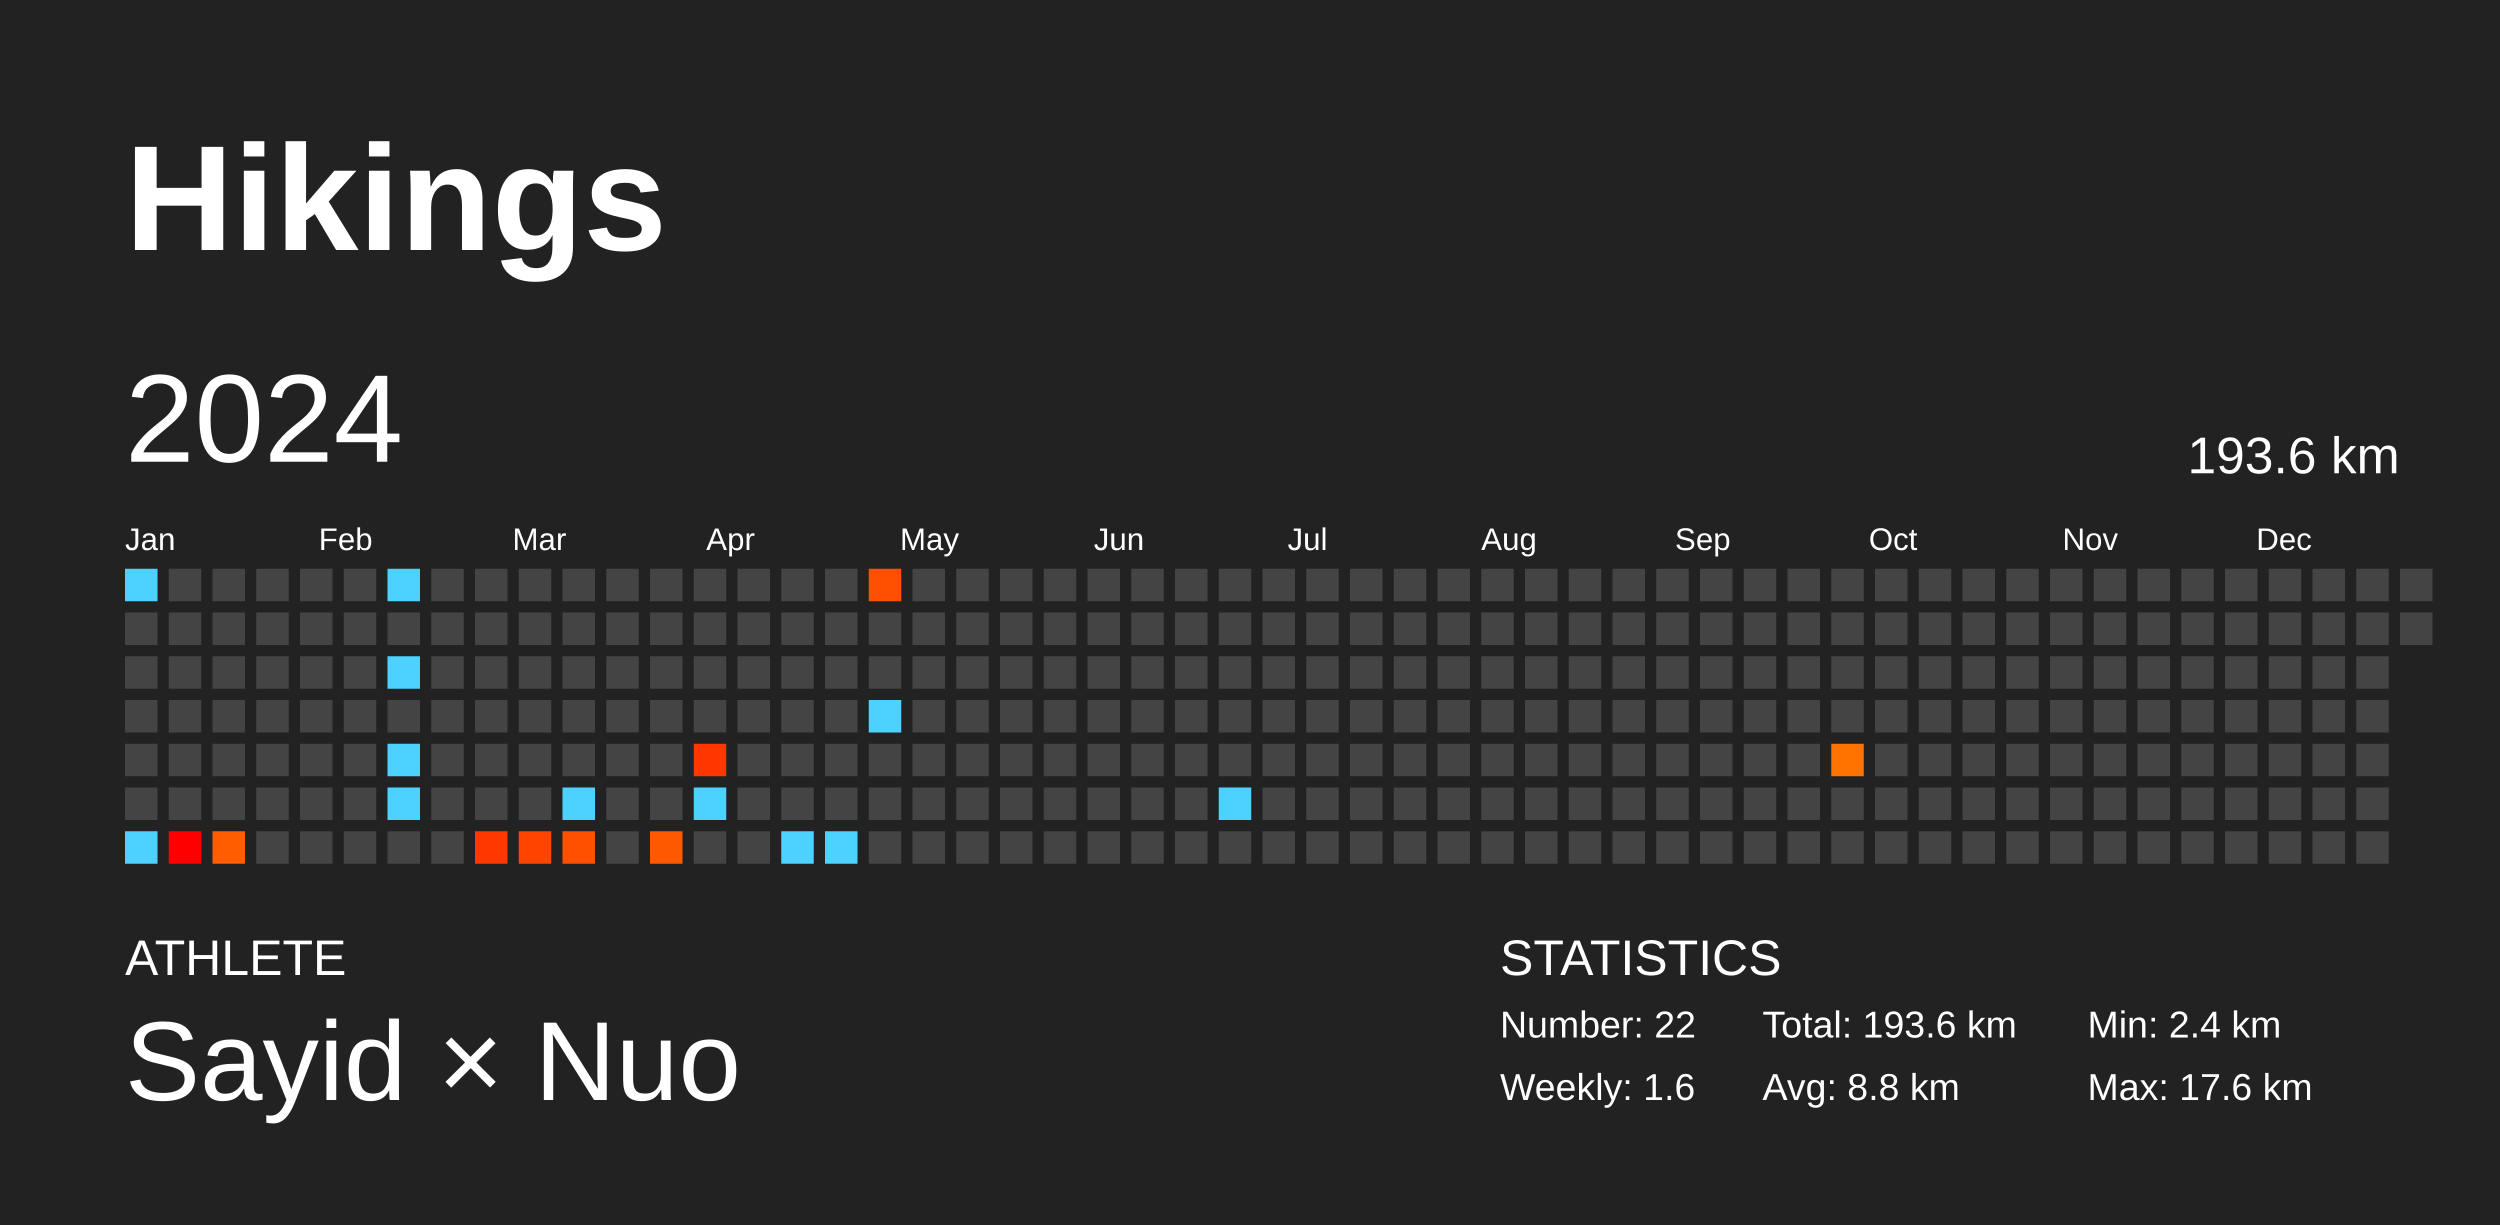
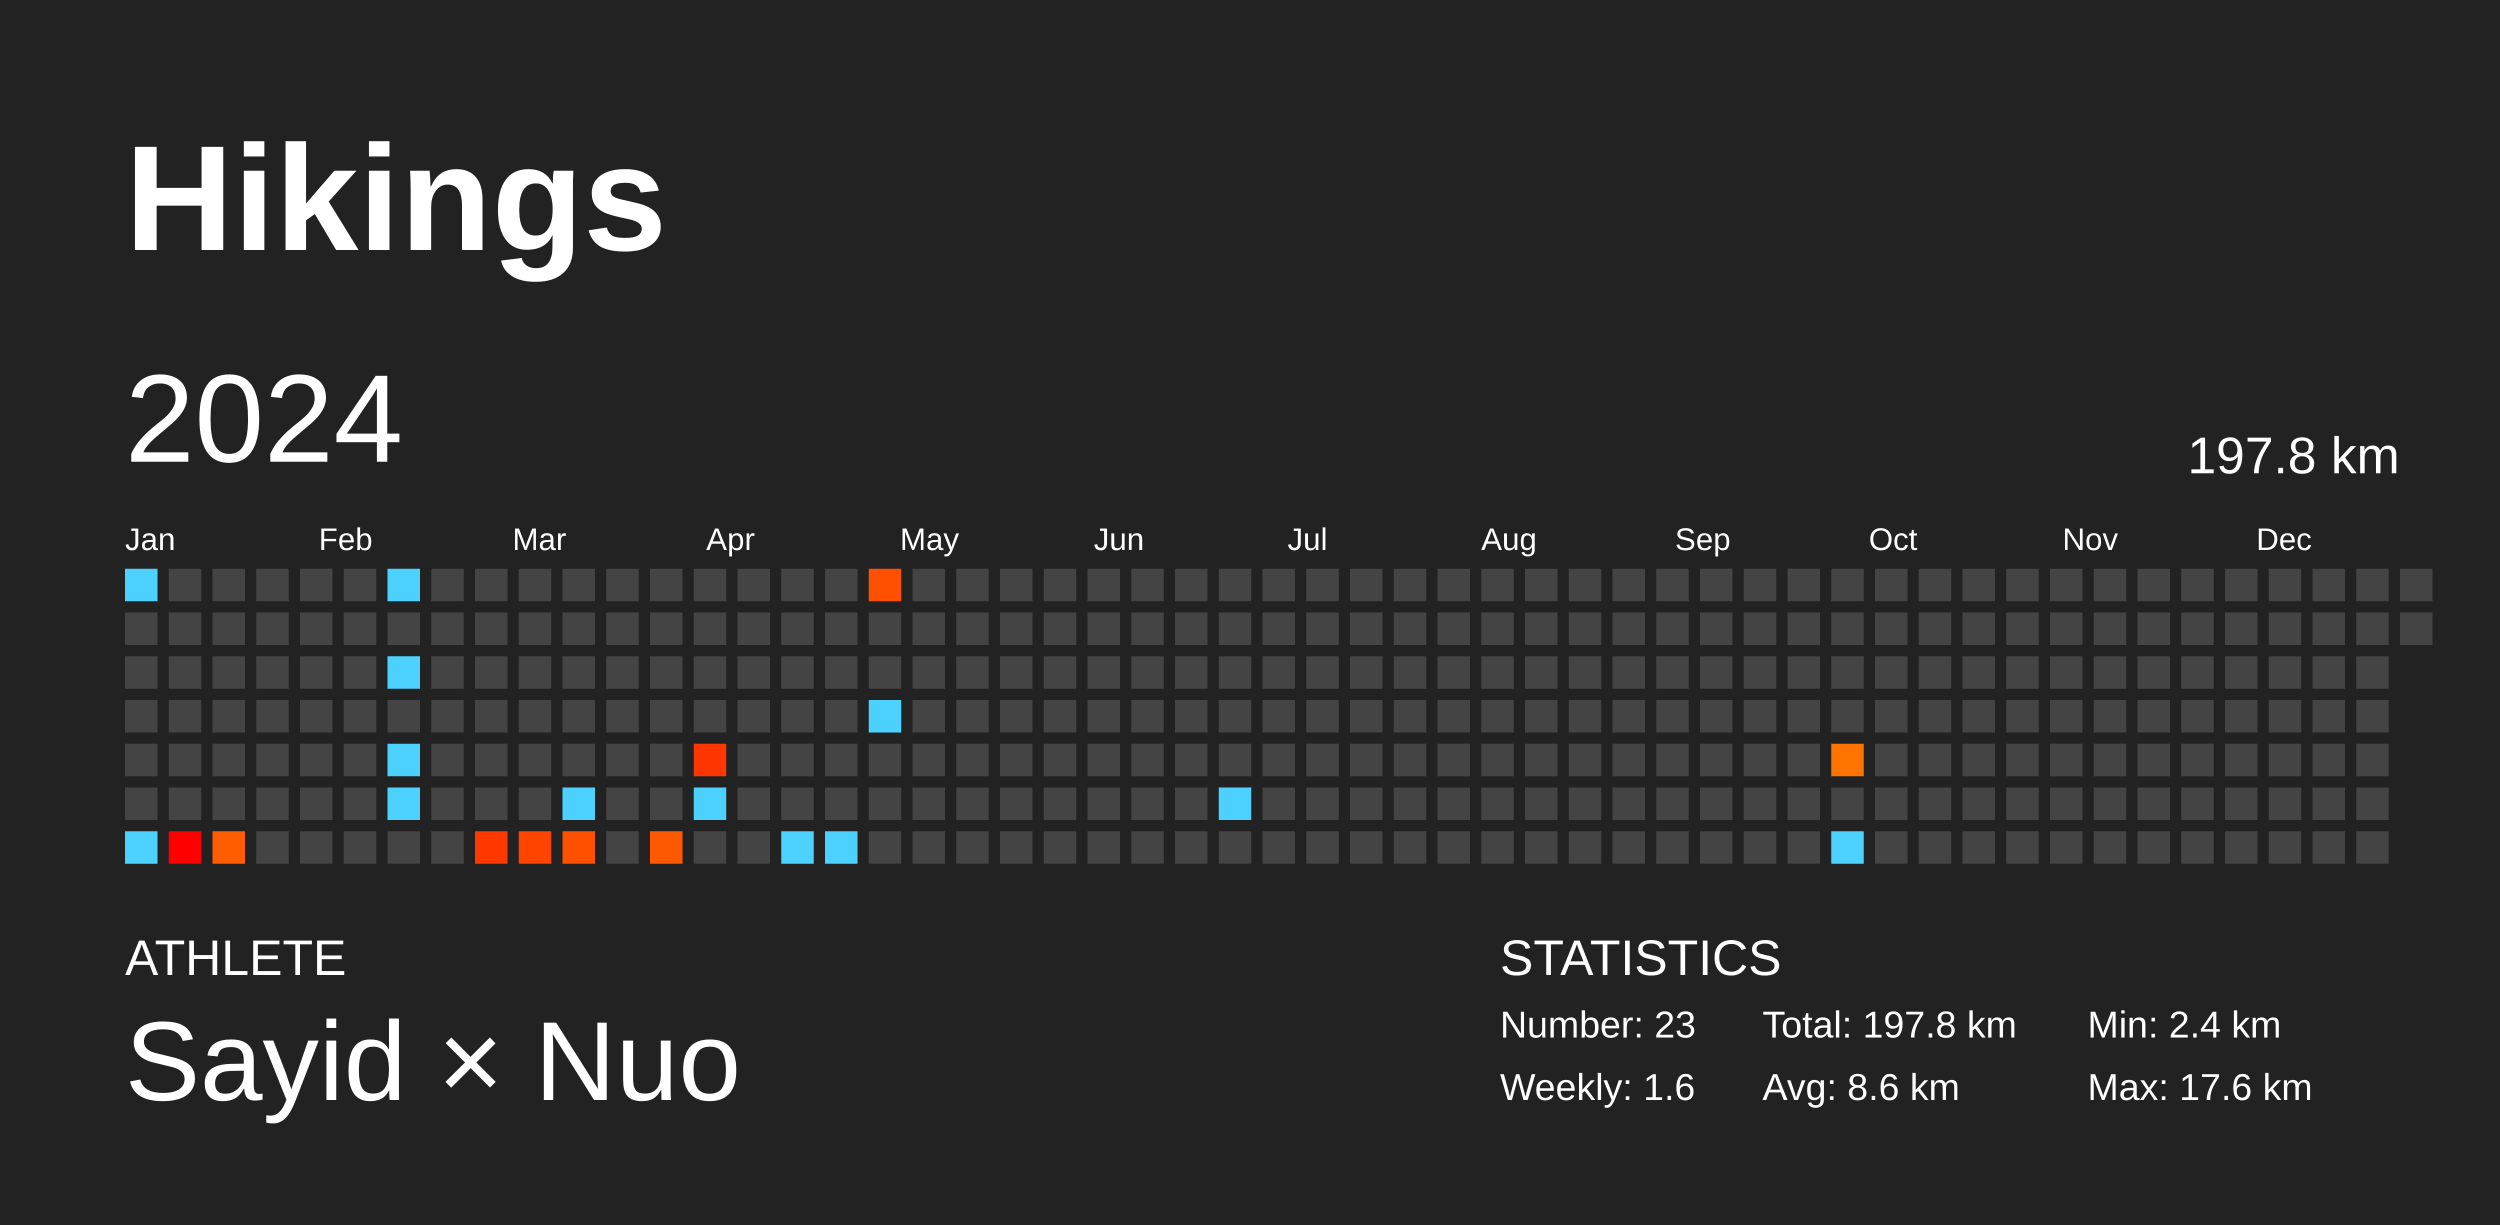
<svg xmlns="http://www.w3.org/2000/svg" baseProfile="full" height="98mm" version="1.1" viewBox="0,0,200,98" width="200mm">
  <defs />
  <rect fill="#222222" height="98" width="200" x="0" y="0" />
  <text fill="#FFFFFF" style="font-size:12px; font-family:Arial; font-weight:bold;" x="10" y="20">Hikings</text>
  <text fill="#FFFFFF" style="font-size:4px; font-family:Arial" x="10" y="78">ATHLETE</text>
  <text fill="#FFFFFF" style="font-size:9px; font-family:Arial" x="10" y="88">Sayid × Nuo</text>
  <text fill="#FFFFFF" style="font-size:4px; font-family:Arial" x="120" y="78">STATISTICS</text>
-   <text fill="#FFFFFF" style="font-size:3px; font-family:Arial" x="120" y="83">Number: 22</text>
+   <text fill="#FFFFFF" style="font-size:3px; font-family:Arial" x="120" y="83">Number: 23</text>
  <text fill="#FFFFFF" style="font-size:3px; font-family:Arial" x="120" y="88">Weekly: 1.6</text>
-   <text fill="#FFFFFF" style="font-size:3px; font-family:Arial" x="141" y="83">Total: 193.6 km</text>
-   <text fill="#FFFFFF" style="font-size:3px; font-family:Arial" x="141" y="88">Avg: 8.8 km</text>
+   <text fill="#FFFFFF" style="font-size:3px; font-family:Arial" x="141" y="83">Total: 197.8 km</text>
+   <text fill="#FFFFFF" style="font-size:3px; font-family:Arial" x="141" y="88">Avg: 8.6 km</text>
  <text fill="#FFFFFF" style="font-size:3px; font-family:Arial" x="167" y="83">Min: 2.4 km</text>
  <text fill="#FFFFFF" style="font-size:3px; font-family:Arial" x="167" y="88">Max: 17.6 km</text>
  <text dominant-baseline="hanging" fill="#FFFFFF" style="font-size:10.0px; font-family:Arial;" x="10" y="30">2024</text>
-   <text dominant-baseline="hanging" fill="#FFFFFF" style="font-size:4.125px; font-family:Arial;" x="175" y="35">193.6 km</text>
+   <text dominant-baseline="hanging" fill="#FFFFFF" style="font-size:4.125px; font-family:Arial;" x="175" y="35">197.8 km</text>
  <text fill="#FFFFFF" style="font-size:2.5px; font-family:Arial" x="10.0" y="44">Jan</text>
  <text fill="#FFFFFF" style="font-size:2.5px; font-family:Arial" x="25.5" y="44">Feb</text>
  <text fill="#FFFFFF" style="font-size:2.5px; font-family:Arial" x="41.0" y="44">Mar</text>
  <text fill="#FFFFFF" style="font-size:2.5px; font-family:Arial" x="56.5" y="44">Apr</text>
  <text fill="#FFFFFF" style="font-size:2.5px; font-family:Arial" x="72.0" y="44">May</text>
  <text fill="#FFFFFF" style="font-size:2.5px; font-family:Arial" x="87.5" y="44">Jun</text>
  <text fill="#FFFFFF" style="font-size:2.5px; font-family:Arial" x="103.0" y="44">Jul</text>
  <text fill="#FFFFFF" style="font-size:2.5px; font-family:Arial" x="118.5" y="44">Aug</text>
  <text fill="#FFFFFF" style="font-size:2.5px; font-family:Arial" x="134.0" y="44">Sep</text>
  <text fill="#FFFFFF" style="font-size:2.5px; font-family:Arial" x="149.5" y="44">Oct</text>
  <text fill="#FFFFFF" style="font-size:2.5px; font-family:Arial" x="165.0" y="44">Nov</text>
  <text fill="#FFFFFF" style="font-size:2.5px; font-family:Arial" x="180.5" y="44">Dec</text>
  <rect fill="#4dd2ff" height="2.6" width="2.6" x="10.0" y="45.5" />
  <rect fill="#444444" height="2.6" width="2.6" x="10.0" y="49.0" />
  <rect fill="#444444" height="2.6" width="2.6" x="10.0" y="52.5" />
  <rect fill="#444444" height="2.6" width="2.6" x="10.0" y="56.0" />
  <rect fill="#444444" height="2.6" width="2.6" x="10.0" y="59.5" />
  <rect fill="#444444" height="2.6" width="2.6" x="10.0" y="63.0" />
  <rect fill="#4dd2ff" height="2.6" width="2.6" x="10.0" y="66.5" />
  <rect fill="#444444" height="2.6" width="2.6" x="13.5" y="45.5" />
  <rect fill="#444444" height="2.6" width="2.6" x="13.5" y="49.0" />
  <rect fill="#444444" height="2.6" width="2.6" x="13.5" y="52.5" />
  <rect fill="#444444" height="2.6" width="2.6" x="13.5" y="56.0" />
  <rect fill="#444444" height="2.6" width="2.6" x="13.5" y="59.5" />
  <rect fill="#444444" height="2.6" width="2.6" x="13.5" y="63.0" />
  <rect fill="#ff0000" height="2.6" width="2.6" x="13.5" y="66.5" />
  <rect fill="#444444" height="2.6" width="2.6" x="17.0" y="45.5" />
  <rect fill="#444444" height="2.6" width="2.6" x="17.0" y="49.0" />
  <rect fill="#444444" height="2.6" width="2.6" x="17.0" y="52.5" />
  <rect fill="#444444" height="2.6" width="2.6" x="17.0" y="56.0" />
  <rect fill="#444444" height="2.6" width="2.6" x="17.0" y="59.5" />
  <rect fill="#444444" height="2.6" width="2.6" x="17.0" y="63.0" />
  <rect fill="#ff5d00" height="2.6" width="2.6" x="17.0" y="66.5" />
  <rect fill="#444444" height="2.6" width="2.6" x="20.5" y="45.5" />
  <rect fill="#444444" height="2.6" width="2.6" x="20.5" y="49.0" />
  <rect fill="#444444" height="2.6" width="2.6" x="20.5" y="52.5" />
  <rect fill="#444444" height="2.6" width="2.6" x="20.5" y="56.0" />
  <rect fill="#444444" height="2.6" width="2.6" x="20.5" y="59.5" />
  <rect fill="#444444" height="2.6" width="2.6" x="20.5" y="63.0" />
  <rect fill="#444444" height="2.6" width="2.6" x="20.5" y="66.5" />
  <rect fill="#444444" height="2.6" width="2.6" x="24.0" y="45.5" />
  <rect fill="#444444" height="2.6" width="2.6" x="24.0" y="49.0" />
  <rect fill="#444444" height="2.6" width="2.6" x="24.0" y="52.5" />
  <rect fill="#444444" height="2.6" width="2.6" x="24.0" y="56.0" />
  <rect fill="#444444" height="2.6" width="2.6" x="24.0" y="59.5" />
  <rect fill="#444444" height="2.6" width="2.6" x="24.0" y="63.0" />
  <rect fill="#444444" height="2.6" width="2.6" x="24.0" y="66.5" />
  <rect fill="#444444" height="2.6" width="2.6" x="27.5" y="45.5" />
  <rect fill="#444444" height="2.6" width="2.6" x="27.5" y="49.0" />
  <rect fill="#444444" height="2.6" width="2.6" x="27.5" y="52.5" />
  <rect fill="#444444" height="2.6" width="2.6" x="27.5" y="56.0" />
  <rect fill="#444444" height="2.6" width="2.6" x="27.5" y="59.5" />
  <rect fill="#444444" height="2.6" width="2.6" x="27.5" y="63.0" />
  <rect fill="#444444" height="2.6" width="2.6" x="27.5" y="66.5" />
  <rect fill="#4dd2ff" height="2.6" width="2.6" x="31.0" y="45.5" />
  <rect fill="#444444" height="2.6" width="2.6" x="31.0" y="49.0" />
  <rect fill="#4dd2ff" height="2.6" width="2.6" x="31.0" y="52.5" />
  <rect fill="#444444" height="2.6" width="2.6" x="31.0" y="56.0" />
  <rect fill="#4dd2ff" height="2.6" width="2.6" x="31.0" y="59.5" />
  <rect fill="#4dd2ff" height="2.6" width="2.6" x="31.0" y="63.0" />
  <rect fill="#444444" height="2.6" width="2.6" x="31.0" y="66.5" />
  <rect fill="#444444" height="2.6" width="2.6" x="34.5" y="45.5" />
  <rect fill="#444444" height="2.6" width="2.6" x="34.5" y="49.0" />
  <rect fill="#444444" height="2.6" width="2.6" x="34.5" y="52.5" />
  <rect fill="#444444" height="2.6" width="2.6" x="34.5" y="56.0" />
  <rect fill="#444444" height="2.6" width="2.6" x="34.5" y="59.5" />
  <rect fill="#444444" height="2.6" width="2.6" x="34.5" y="63.0" />
  <rect fill="#444444" height="2.6" width="2.6" x="34.5" y="66.5" />
  <rect fill="#444444" height="2.6" width="2.6" x="38.0" y="45.5" />
  <rect fill="#444444" height="2.6" width="2.6" x="38.0" y="49.0" />
  <rect fill="#444444" height="2.6" width="2.6" x="38.0" y="52.5" />
  <rect fill="#444444" height="2.6" width="2.6" x="38.0" y="56.0" />
  <rect fill="#444444" height="2.6" width="2.6" x="38.0" y="59.5" />
  <rect fill="#444444" height="2.6" width="2.6" x="38.0" y="63.0" />
  <rect fill="#ff3800" height="2.6" width="2.6" x="38.0" y="66.5" />
  <rect fill="#444444" height="2.6" width="2.6" x="41.5" y="45.5" />
  <rect fill="#444444" height="2.6" width="2.6" x="41.5" y="49.0" />
  <rect fill="#444444" height="2.6" width="2.6" x="41.5" y="52.5" />
  <rect fill="#444444" height="2.6" width="2.6" x="41.5" y="56.0" />
  <rect fill="#444444" height="2.6" width="2.6" x="41.5" y="59.5" />
  <rect fill="#444444" height="2.6" width="2.6" x="41.5" y="63.0" />
  <rect fill="#ff4400" height="2.6" width="2.6" x="41.5" y="66.5" />
  <rect fill="#444444" height="2.6" width="2.6" x="45.0" y="45.5" />
  <rect fill="#444444" height="2.6" width="2.6" x="45.0" y="49.0" />
  <rect fill="#444444" height="2.6" width="2.6" x="45.0" y="52.5" />
  <rect fill="#444444" height="2.6" width="2.6" x="45.0" y="56.0" />
  <rect fill="#444444" height="2.6" width="2.6" x="45.0" y="59.5" />
  <rect fill="#4dd2ff" height="2.6" width="2.6" x="45.0" y="63.0" />
  <rect fill="#ff5000" height="2.6" width="2.6" x="45.0" y="66.5" />
  <rect fill="#444444" height="2.6" width="2.6" x="48.5" y="45.5" />
  <rect fill="#444444" height="2.6" width="2.6" x="48.5" y="49.0" />
  <rect fill="#444444" height="2.6" width="2.6" x="48.5" y="52.5" />
  <rect fill="#444444" height="2.6" width="2.6" x="48.5" y="56.0" />
  <rect fill="#444444" height="2.6" width="2.6" x="48.5" y="59.5" />
  <rect fill="#444444" height="2.6" width="2.6" x="48.5" y="63.0" />
  <rect fill="#444444" height="2.6" width="2.6" x="48.5" y="66.5" />
  <rect fill="#444444" height="2.6" width="2.6" x="52.0" y="45.5" />
  <rect fill="#444444" height="2.6" width="2.6" x="52.0" y="49.0" />
  <rect fill="#444444" height="2.6" width="2.6" x="52.0" y="52.5" />
  <rect fill="#444444" height="2.6" width="2.6" x="52.0" y="56.0" />
  <rect fill="#444444" height="2.6" width="2.6" x="52.0" y="59.5" />
  <rect fill="#444444" height="2.6" width="2.6" x="52.0" y="63.0" />
  <rect fill="#ff5900" height="2.6" width="2.6" x="52.0" y="66.5" />
  <rect fill="#444444" height="2.6" width="2.6" x="55.5" y="45.5" />
  <rect fill="#444444" height="2.6" width="2.6" x="55.5" y="49.0" />
  <rect fill="#444444" height="2.6" width="2.6" x="55.5" y="52.5" />
  <rect fill="#444444" height="2.6" width="2.6" x="55.5" y="56.0" />
  <rect fill="#ff3600" height="2.6" width="2.6" x="55.5" y="59.5" />
  <rect fill="#4dd2ff" height="2.6" width="2.6" x="55.5" y="63.0" />
  <rect fill="#444444" height="2.6" width="2.6" x="55.5" y="66.5" />
  <rect fill="#444444" height="2.6" width="2.6" x="59.0" y="45.5" />
  <rect fill="#444444" height="2.6" width="2.6" x="59.0" y="49.0" />
  <rect fill="#444444" height="2.6" width="2.6" x="59.0" y="52.5" />
  <rect fill="#444444" height="2.6" width="2.6" x="59.0" y="56.0" />
  <rect fill="#444444" height="2.6" width="2.6" x="59.0" y="59.5" />
  <rect fill="#444444" height="2.6" width="2.6" x="59.0" y="63.0" />
  <rect fill="#444444" height="2.6" width="2.6" x="59.0" y="66.5" />
  <rect fill="#444444" height="2.6" width="2.6" x="62.5" y="45.5" />
  <rect fill="#444444" height="2.6" width="2.6" x="62.5" y="49.0" />
  <rect fill="#444444" height="2.6" width="2.6" x="62.5" y="52.5" />
  <rect fill="#444444" height="2.6" width="2.6" x="62.5" y="56.0" />
  <rect fill="#444444" height="2.6" width="2.6" x="62.5" y="59.5" />
  <rect fill="#444444" height="2.6" width="2.6" x="62.5" y="63.0" />
  <rect fill="#4dd2ff" height="2.6" width="2.6" x="62.5" y="66.5" />
  <rect fill="#444444" height="2.6" width="2.6" x="66.0" y="45.5" />
  <rect fill="#444444" height="2.6" width="2.6" x="66.0" y="49.0" />
  <rect fill="#444444" height="2.6" width="2.6" x="66.0" y="52.5" />
  <rect fill="#444444" height="2.6" width="2.6" x="66.0" y="56.0" />
  <rect fill="#444444" height="2.6" width="2.6" x="66.0" y="59.5" />
  <rect fill="#444444" height="2.6" width="2.6" x="66.0" y="63.0" />
  <rect fill="#4dd2ff" height="2.6" width="2.6" x="66.0" y="66.5" />
  <rect fill="#ff4f00" height="2.6" width="2.6" x="69.5" y="45.5" />
  <rect fill="#444444" height="2.6" width="2.6" x="69.5" y="49.0" />
  <rect fill="#444444" height="2.6" width="2.6" x="69.5" y="52.5" />
  <rect fill="#4dd2ff" height="2.6" width="2.6" x="69.5" y="56.0" />
  <rect fill="#444444" height="2.6" width="2.6" x="69.5" y="59.5" />
  <rect fill="#444444" height="2.6" width="2.6" x="69.5" y="63.0" />
  <rect fill="#444444" height="2.6" width="2.6" x="69.5" y="66.5" />
  <rect fill="#444444" height="2.6" width="2.6" x="73.0" y="45.5" />
  <rect fill="#444444" height="2.6" width="2.6" x="73.0" y="49.0" />
  <rect fill="#444444" height="2.6" width="2.6" x="73.0" y="52.5" />
  <rect fill="#444444" height="2.6" width="2.6" x="73.0" y="56.0" />
  <rect fill="#444444" height="2.6" width="2.6" x="73.0" y="59.5" />
  <rect fill="#444444" height="2.6" width="2.6" x="73.0" y="63.0" />
  <rect fill="#444444" height="2.6" width="2.6" x="73.0" y="66.5" />
  <rect fill="#444444" height="2.6" width="2.6" x="76.5" y="45.5" />
  <rect fill="#444444" height="2.6" width="2.6" x="76.5" y="49.0" />
  <rect fill="#444444" height="2.6" width="2.6" x="76.5" y="52.5" />
  <rect fill="#444444" height="2.6" width="2.6" x="76.5" y="56.0" />
  <rect fill="#444444" height="2.6" width="2.6" x="76.5" y="59.5" />
  <rect fill="#444444" height="2.6" width="2.6" x="76.5" y="63.0" />
  <rect fill="#444444" height="2.6" width="2.6" x="76.5" y="66.5" />
  <rect fill="#444444" height="2.6" width="2.6" x="80.0" y="45.5" />
  <rect fill="#444444" height="2.6" width="2.6" x="80.0" y="49.0" />
  <rect fill="#444444" height="2.6" width="2.6" x="80.0" y="52.5" />
  <rect fill="#444444" height="2.6" width="2.6" x="80.0" y="56.0" />
  <rect fill="#444444" height="2.6" width="2.6" x="80.0" y="59.5" />
  <rect fill="#444444" height="2.6" width="2.6" x="80.0" y="63.0" />
  <rect fill="#444444" height="2.6" width="2.6" x="80.0" y="66.5" />
  <rect fill="#444444" height="2.6" width="2.6" x="83.5" y="45.5" />
  <rect fill="#444444" height="2.6" width="2.6" x="83.5" y="49.0" />
  <rect fill="#444444" height="2.6" width="2.6" x="83.5" y="52.5" />
  <rect fill="#444444" height="2.6" width="2.6" x="83.5" y="56.0" />
  <rect fill="#444444" height="2.6" width="2.6" x="83.5" y="59.5" />
  <rect fill="#444444" height="2.6" width="2.6" x="83.5" y="63.0" />
  <rect fill="#444444" height="2.6" width="2.6" x="83.5" y="66.5" />
  <rect fill="#444444" height="2.6" width="2.6" x="87.0" y="45.5" />
  <rect fill="#444444" height="2.6" width="2.6" x="87.0" y="49.0" />
  <rect fill="#444444" height="2.6" width="2.6" x="87.0" y="52.5" />
  <rect fill="#444444" height="2.6" width="2.6" x="87.0" y="56.0" />
  <rect fill="#444444" height="2.6" width="2.6" x="87.0" y="59.5" />
  <rect fill="#444444" height="2.6" width="2.6" x="87.0" y="63.0" />
  <rect fill="#444444" height="2.6" width="2.6" x="87.0" y="66.5" />
  <rect fill="#444444" height="2.6" width="2.6" x="90.5" y="45.5" />
  <rect fill="#444444" height="2.6" width="2.6" x="90.5" y="49.0" />
  <rect fill="#444444" height="2.6" width="2.6" x="90.5" y="52.5" />
  <rect fill="#444444" height="2.6" width="2.6" x="90.5" y="56.0" />
  <rect fill="#444444" height="2.6" width="2.6" x="90.5" y="59.5" />
  <rect fill="#444444" height="2.6" width="2.6" x="90.5" y="63.0" />
  <rect fill="#444444" height="2.6" width="2.6" x="90.5" y="66.5" />
  <rect fill="#444444" height="2.6" width="2.6" x="94.0" y="45.5" />
  <rect fill="#444444" height="2.6" width="2.6" x="94.0" y="49.0" />
  <rect fill="#444444" height="2.6" width="2.6" x="94.0" y="52.5" />
  <rect fill="#444444" height="2.6" width="2.6" x="94.0" y="56.0" />
  <rect fill="#444444" height="2.6" width="2.6" x="94.0" y="59.5" />
  <rect fill="#444444" height="2.6" width="2.6" x="94.0" y="63.0" />
  <rect fill="#444444" height="2.6" width="2.6" x="94.0" y="66.5" />
  <rect fill="#444444" height="2.6" width="2.6" x="97.5" y="45.5" />
  <rect fill="#444444" height="2.6" width="2.6" x="97.5" y="49.0" />
  <rect fill="#444444" height="2.6" width="2.6" x="97.5" y="52.5" />
  <rect fill="#444444" height="2.6" width="2.6" x="97.5" y="56.0" />
  <rect fill="#444444" height="2.6" width="2.6" x="97.5" y="59.5" />
  <rect fill="#4dd2ff" height="2.6" width="2.6" x="97.5" y="63.0" />
  <rect fill="#444444" height="2.6" width="2.6" x="97.5" y="66.5" />
  <rect fill="#444444" height="2.6" width="2.6" x="101.0" y="45.5" />
  <rect fill="#444444" height="2.6" width="2.6" x="101.0" y="49.0" />
  <rect fill="#444444" height="2.6" width="2.6" x="101.0" y="52.5" />
  <rect fill="#444444" height="2.6" width="2.6" x="101.0" y="56.0" />
  <rect fill="#444444" height="2.6" width="2.6" x="101.0" y="59.5" />
  <rect fill="#444444" height="2.6" width="2.6" x="101.0" y="63.0" />
  <rect fill="#444444" height="2.6" width="2.6" x="101.0" y="66.5" />
  <rect fill="#444444" height="2.6" width="2.6" x="104.5" y="45.5" />
  <rect fill="#444444" height="2.6" width="2.6" x="104.5" y="49.0" />
  <rect fill="#444444" height="2.6" width="2.6" x="104.5" y="52.5" />
  <rect fill="#444444" height="2.6" width="2.6" x="104.5" y="56.0" />
  <rect fill="#444444" height="2.6" width="2.6" x="104.5" y="59.5" />
  <rect fill="#444444" height="2.6" width="2.6" x="104.5" y="63.0" />
  <rect fill="#444444" height="2.6" width="2.6" x="104.5" y="66.5" />
  <rect fill="#444444" height="2.6" width="2.6" x="108.0" y="45.5" />
  <rect fill="#444444" height="2.6" width="2.6" x="108.0" y="49.0" />
  <rect fill="#444444" height="2.6" width="2.6" x="108.0" y="52.5" />
  <rect fill="#444444" height="2.6" width="2.6" x="108.0" y="56.0" />
  <rect fill="#444444" height="2.6" width="2.6" x="108.0" y="59.5" />
  <rect fill="#444444" height="2.6" width="2.6" x="108.0" y="63.0" />
  <rect fill="#444444" height="2.6" width="2.6" x="108.0" y="66.5" />
  <rect fill="#444444" height="2.6" width="2.6" x="111.5" y="45.5" />
  <rect fill="#444444" height="2.6" width="2.6" x="111.5" y="49.0" />
  <rect fill="#444444" height="2.6" width="2.6" x="111.5" y="52.5" />
  <rect fill="#444444" height="2.6" width="2.6" x="111.5" y="56.0" />
  <rect fill="#444444" height="2.6" width="2.6" x="111.5" y="59.5" />
  <rect fill="#444444" height="2.6" width="2.6" x="111.5" y="63.0" />
  <rect fill="#444444" height="2.6" width="2.6" x="111.5" y="66.5" />
  <rect fill="#444444" height="2.6" width="2.6" x="115.0" y="45.5" />
  <rect fill="#444444" height="2.6" width="2.6" x="115.0" y="49.0" />
  <rect fill="#444444" height="2.6" width="2.6" x="115.0" y="52.5" />
  <rect fill="#444444" height="2.6" width="2.6" x="115.0" y="56.0" />
  <rect fill="#444444" height="2.6" width="2.6" x="115.0" y="59.5" />
  <rect fill="#444444" height="2.6" width="2.6" x="115.0" y="63.0" />
  <rect fill="#444444" height="2.6" width="2.6" x="115.0" y="66.5" />
  <rect fill="#444444" height="2.6" width="2.6" x="118.5" y="45.5" />
  <rect fill="#444444" height="2.6" width="2.6" x="118.5" y="49.0" />
  <rect fill="#444444" height="2.6" width="2.6" x="118.5" y="52.5" />
  <rect fill="#444444" height="2.6" width="2.6" x="118.5" y="56.0" />
  <rect fill="#444444" height="2.6" width="2.6" x="118.5" y="59.5" />
  <rect fill="#444444" height="2.6" width="2.6" x="118.5" y="63.0" />
  <rect fill="#444444" height="2.6" width="2.6" x="118.5" y="66.5" />
  <rect fill="#444444" height="2.6" width="2.6" x="122.0" y="45.5" />
  <rect fill="#444444" height="2.6" width="2.6" x="122.0" y="49.0" />
  <rect fill="#444444" height="2.6" width="2.6" x="122.0" y="52.5" />
  <rect fill="#444444" height="2.6" width="2.6" x="122.0" y="56.0" />
  <rect fill="#444444" height="2.6" width="2.6" x="122.0" y="59.5" />
  <rect fill="#444444" height="2.6" width="2.6" x="122.0" y="63.0" />
  <rect fill="#444444" height="2.6" width="2.6" x="122.0" y="66.5" />
  <rect fill="#444444" height="2.6" width="2.6" x="125.5" y="45.5" />
  <rect fill="#444444" height="2.6" width="2.6" x="125.5" y="49.0" />
  <rect fill="#444444" height="2.6" width="2.6" x="125.5" y="52.5" />
  <rect fill="#444444" height="2.6" width="2.6" x="125.5" y="56.0" />
  <rect fill="#444444" height="2.6" width="2.6" x="125.5" y="59.5" />
  <rect fill="#444444" height="2.6" width="2.6" x="125.5" y="63.0" />
  <rect fill="#444444" height="2.6" width="2.6" x="125.5" y="66.5" />
  <rect fill="#444444" height="2.6" width="2.6" x="129.0" y="45.5" />
  <rect fill="#444444" height="2.6" width="2.6" x="129.0" y="49.0" />
  <rect fill="#444444" height="2.6" width="2.6" x="129.0" y="52.5" />
  <rect fill="#444444" height="2.6" width="2.6" x="129.0" y="56.0" />
  <rect fill="#444444" height="2.6" width="2.6" x="129.0" y="59.5" />
  <rect fill="#444444" height="2.6" width="2.6" x="129.0" y="63.0" />
  <rect fill="#444444" height="2.6" width="2.6" x="129.0" y="66.5" />
  <rect fill="#444444" height="2.6" width="2.6" x="132.5" y="45.5" />
  <rect fill="#444444" height="2.6" width="2.6" x="132.5" y="49.0" />
  <rect fill="#444444" height="2.6" width="2.6" x="132.5" y="52.5" />
  <rect fill="#444444" height="2.6" width="2.6" x="132.5" y="56.0" />
  <rect fill="#444444" height="2.6" width="2.6" x="132.5" y="59.5" />
  <rect fill="#444444" height="2.6" width="2.6" x="132.5" y="63.0" />
  <rect fill="#444444" height="2.6" width="2.6" x="132.5" y="66.5" />
  <rect fill="#444444" height="2.6" width="2.6" x="136.0" y="45.5" />
  <rect fill="#444444" height="2.6" width="2.6" x="136.0" y="49.0" />
  <rect fill="#444444" height="2.6" width="2.6" x="136.0" y="52.5" />
  <rect fill="#444444" height="2.6" width="2.6" x="136.0" y="56.0" />
  <rect fill="#444444" height="2.6" width="2.6" x="136.0" y="59.5" />
  <rect fill="#444444" height="2.6" width="2.6" x="136.0" y="63.0" />
  <rect fill="#444444" height="2.6" width="2.6" x="136.0" y="66.5" />
  <rect fill="#444444" height="2.6" width="2.6" x="139.5" y="45.5" />
  <rect fill="#444444" height="2.6" width="2.6" x="139.5" y="49.0" />
  <rect fill="#444444" height="2.6" width="2.6" x="139.5" y="52.5" />
  <rect fill="#444444" height="2.6" width="2.6" x="139.5" y="56.0" />
  <rect fill="#444444" height="2.6" width="2.6" x="139.5" y="59.5" />
  <rect fill="#444444" height="2.6" width="2.6" x="139.5" y="63.0" />
  <rect fill="#444444" height="2.6" width="2.6" x="139.5" y="66.5" />
  <rect fill="#444444" height="2.6" width="2.6" x="143.0" y="45.5" />
  <rect fill="#444444" height="2.6" width="2.6" x="143.0" y="49.0" />
  <rect fill="#444444" height="2.6" width="2.6" x="143.0" y="52.5" />
  <rect fill="#444444" height="2.6" width="2.6" x="143.0" y="56.0" />
  <rect fill="#444444" height="2.6" width="2.6" x="143.0" y="59.5" />
  <rect fill="#444444" height="2.6" width="2.6" x="143.0" y="63.0" />
  <rect fill="#444444" height="2.6" width="2.6" x="143.0" y="66.5" />
  <rect fill="#444444" height="2.6" width="2.6" x="146.5" y="45.5" />
  <rect fill="#444444" height="2.6" width="2.6" x="146.5" y="49.0" />
  <rect fill="#444444" height="2.6" width="2.6" x="146.5" y="52.5" />
  <rect fill="#444444" height="2.6" width="2.6" x="146.5" y="56.0" />
  <rect fill="#ff7300" height="2.6" width="2.6" x="146.5" y="59.5" />
  <rect fill="#444444" height="2.6" width="2.6" x="146.5" y="63.0" />
-   <rect fill="#444444" height="2.6" width="2.6" x="146.5" y="66.5" />
+   <rect fill="#4dd2ff" height="2.6" width="2.6" x="146.5" y="66.5" />
  <rect fill="#444444" height="2.6" width="2.6" x="150.0" y="45.5" />
  <rect fill="#444444" height="2.6" width="2.6" x="150.0" y="49.0" />
  <rect fill="#444444" height="2.6" width="2.6" x="150.0" y="52.5" />
  <rect fill="#444444" height="2.6" width="2.6" x="150.0" y="56.0" />
  <rect fill="#444444" height="2.6" width="2.6" x="150.0" y="59.5" />
  <rect fill="#444444" height="2.6" width="2.6" x="150.0" y="63.0" />
  <rect fill="#444444" height="2.6" width="2.6" x="150.0" y="66.5" />
  <rect fill="#444444" height="2.6" width="2.6" x="153.5" y="45.5" />
  <rect fill="#444444" height="2.6" width="2.6" x="153.5" y="49.0" />
  <rect fill="#444444" height="2.6" width="2.6" x="153.5" y="52.5" />
  <rect fill="#444444" height="2.6" width="2.6" x="153.5" y="56.0" />
  <rect fill="#444444" height="2.6" width="2.6" x="153.5" y="59.5" />
  <rect fill="#444444" height="2.6" width="2.6" x="153.5" y="63.0" />
  <rect fill="#444444" height="2.6" width="2.6" x="153.5" y="66.5" />
  <rect fill="#444444" height="2.6" width="2.6" x="157.0" y="45.5" />
  <rect fill="#444444" height="2.6" width="2.6" x="157.0" y="49.0" />
  <rect fill="#444444" height="2.6" width="2.6" x="157.0" y="52.5" />
  <rect fill="#444444" height="2.6" width="2.6" x="157.0" y="56.0" />
  <rect fill="#444444" height="2.6" width="2.6" x="157.0" y="59.5" />
  <rect fill="#444444" height="2.6" width="2.6" x="157.0" y="63.0" />
  <rect fill="#444444" height="2.6" width="2.6" x="157.0" y="66.5" />
  <rect fill="#444444" height="2.6" width="2.6" x="160.5" y="45.5" />
  <rect fill="#444444" height="2.6" width="2.6" x="160.5" y="49.0" />
  <rect fill="#444444" height="2.6" width="2.6" x="160.5" y="52.5" />
  <rect fill="#444444" height="2.6" width="2.6" x="160.5" y="56.0" />
  <rect fill="#444444" height="2.6" width="2.6" x="160.5" y="59.5" />
  <rect fill="#444444" height="2.6" width="2.6" x="160.5" y="63.0" />
  <rect fill="#444444" height="2.6" width="2.6" x="160.5" y="66.5" />
  <rect fill="#444444" height="2.6" width="2.6" x="164.0" y="45.5" />
  <rect fill="#444444" height="2.6" width="2.6" x="164.0" y="49.0" />
  <rect fill="#444444" height="2.6" width="2.6" x="164.0" y="52.5" />
  <rect fill="#444444" height="2.6" width="2.6" x="164.0" y="56.0" />
  <rect fill="#444444" height="2.6" width="2.6" x="164.0" y="59.5" />
  <rect fill="#444444" height="2.6" width="2.6" x="164.0" y="63.0" />
  <rect fill="#444444" height="2.6" width="2.6" x="164.0" y="66.5" />
  <rect fill="#444444" height="2.6" width="2.6" x="167.5" y="45.5" />
  <rect fill="#444444" height="2.6" width="2.6" x="167.5" y="49.0" />
  <rect fill="#444444" height="2.6" width="2.6" x="167.5" y="52.5" />
  <rect fill="#444444" height="2.6" width="2.6" x="167.5" y="56.0" />
  <rect fill="#444444" height="2.6" width="2.6" x="167.5" y="59.5" />
  <rect fill="#444444" height="2.6" width="2.6" x="167.5" y="63.0" />
  <rect fill="#444444" height="2.6" width="2.6" x="167.5" y="66.5" />
  <rect fill="#444444" height="2.6" width="2.6" x="171.0" y="45.5" />
  <rect fill="#444444" height="2.6" width="2.6" x="171.0" y="49.0" />
  <rect fill="#444444" height="2.6" width="2.6" x="171.0" y="52.5" />
  <rect fill="#444444" height="2.6" width="2.6" x="171.0" y="56.0" />
  <rect fill="#444444" height="2.6" width="2.6" x="171.0" y="59.5" />
  <rect fill="#444444" height="2.6" width="2.6" x="171.0" y="63.0" />
  <rect fill="#444444" height="2.6" width="2.6" x="171.0" y="66.5" />
  <rect fill="#444444" height="2.6" width="2.6" x="174.5" y="45.5" />
  <rect fill="#444444" height="2.6" width="2.6" x="174.5" y="49.0" />
  <rect fill="#444444" height="2.6" width="2.6" x="174.5" y="52.5" />
  <rect fill="#444444" height="2.6" width="2.6" x="174.5" y="56.0" />
  <rect fill="#444444" height="2.6" width="2.6" x="174.5" y="59.5" />
  <rect fill="#444444" height="2.6" width="2.6" x="174.5" y="63.0" />
  <rect fill="#444444" height="2.6" width="2.6" x="174.5" y="66.5" />
  <rect fill="#444444" height="2.6" width="2.6" x="178.0" y="45.5" />
  <rect fill="#444444" height="2.6" width="2.6" x="178.0" y="49.0" />
  <rect fill="#444444" height="2.6" width="2.6" x="178.0" y="52.5" />
  <rect fill="#444444" height="2.6" width="2.6" x="178.0" y="56.0" />
  <rect fill="#444444" height="2.6" width="2.6" x="178.0" y="59.5" />
  <rect fill="#444444" height="2.6" width="2.6" x="178.0" y="63.0" />
  <rect fill="#444444" height="2.6" width="2.6" x="178.0" y="66.5" />
  <rect fill="#444444" height="2.6" width="2.6" x="181.5" y="45.5" />
  <rect fill="#444444" height="2.6" width="2.6" x="181.5" y="49.0" />
  <rect fill="#444444" height="2.6" width="2.6" x="181.5" y="52.5" />
  <rect fill="#444444" height="2.6" width="2.6" x="181.5" y="56.0" />
  <rect fill="#444444" height="2.6" width="2.6" x="181.5" y="59.5" />
  <rect fill="#444444" height="2.6" width="2.6" x="181.5" y="63.0" />
  <rect fill="#444444" height="2.6" width="2.6" x="181.5" y="66.5" />
  <rect fill="#444444" height="2.6" width="2.6" x="185.0" y="45.5" />
  <rect fill="#444444" height="2.6" width="2.6" x="185.0" y="49.0" />
  <rect fill="#444444" height="2.6" width="2.6" x="185.0" y="52.5" />
  <rect fill="#444444" height="2.6" width="2.6" x="185.0" y="56.0" />
  <rect fill="#444444" height="2.6" width="2.6" x="185.0" y="59.5" />
  <rect fill="#444444" height="2.6" width="2.6" x="185.0" y="63.0" />
  <rect fill="#444444" height="2.6" width="2.6" x="185.0" y="66.5" />
  <rect fill="#444444" height="2.6" width="2.6" x="188.5" y="45.5" />
  <rect fill="#444444" height="2.6" width="2.6" x="188.5" y="49.0" />
  <rect fill="#444444" height="2.6" width="2.6" x="188.5" y="52.5" />
  <rect fill="#444444" height="2.6" width="2.6" x="188.5" y="56.0" />
  <rect fill="#444444" height="2.6" width="2.6" x="188.5" y="59.5" />
  <rect fill="#444444" height="2.6" width="2.6" x="188.5" y="63.0" />
  <rect fill="#444444" height="2.6" width="2.6" x="188.5" y="66.5" />
  <rect fill="#444444" height="2.6" width="2.6" x="192.0" y="45.5" />
  <rect fill="#444444" height="2.6" width="2.6" x="192.0" y="49.0" />
</svg>
